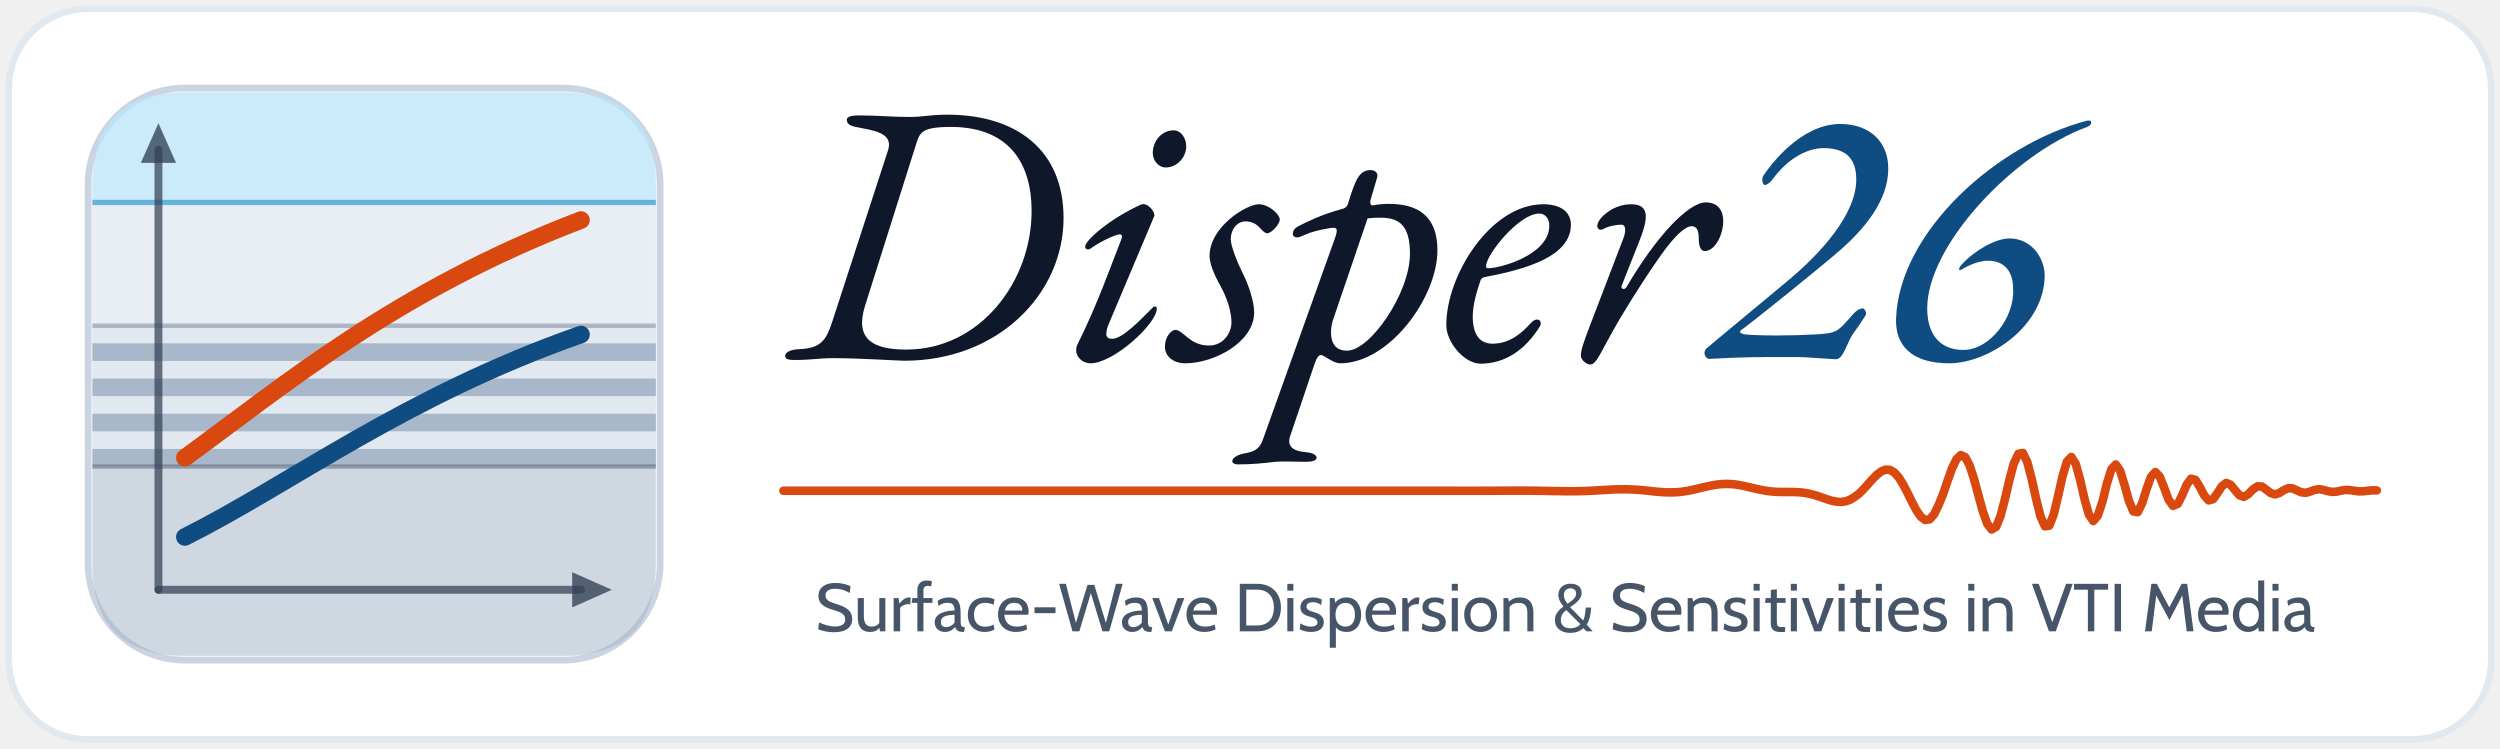
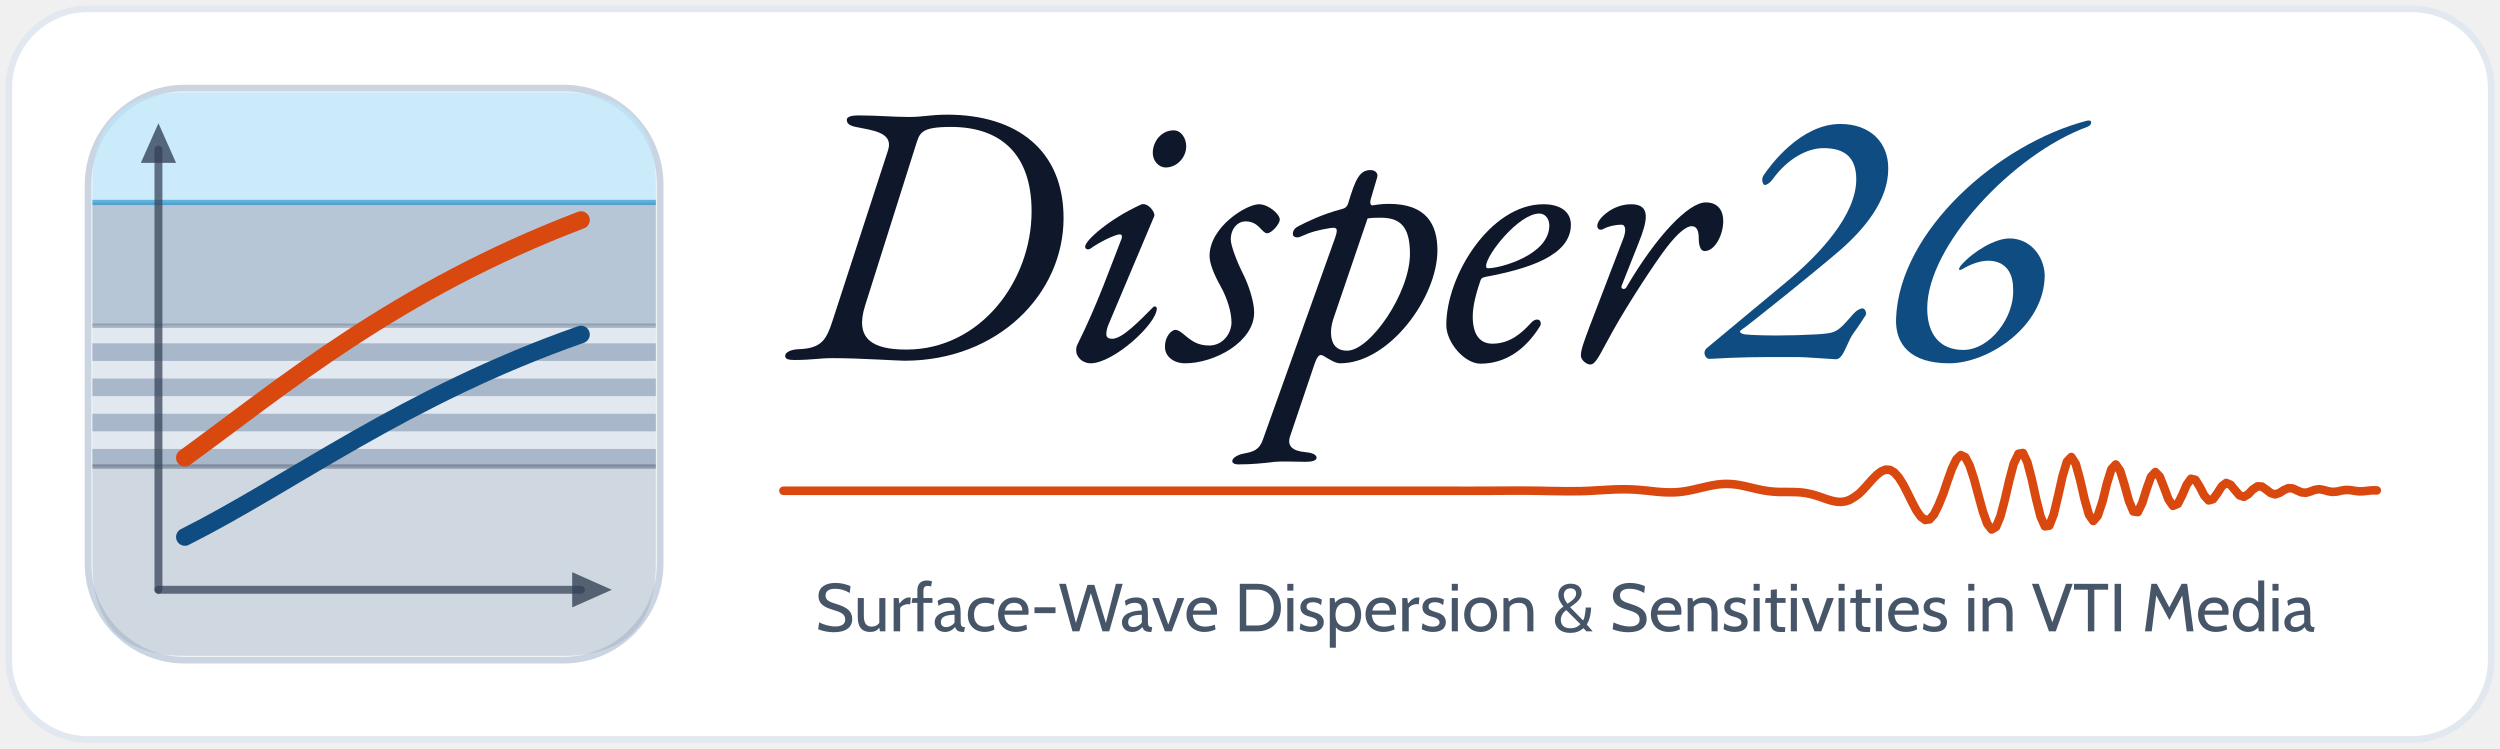
<svg xmlns="http://www.w3.org/2000/svg" viewBox="0 0 568 170" width="568" height="170" role="img" aria-label="Disper26 — Surface-Wave Dispersion and Sensitivities in VTI Media">
  <rect x="2" y="2" width="564" height="166" rx="18" ry="18" fill="#ffffff" stroke="#e2e8f0" stroke-width="1.5" />
  <rect x="20" y="20" width="130" height="130" rx="22" ry="22" fill="#f1f5f9" stroke="#cbd5e1" stroke-width="1.5" />
  <path d="M 42 21 L 128 21 Q 149 21 149 42 L 149 46 L 21 46 L 21 42 Q 21 21 42 21 Z" fill="#bae6fd" fill-opacity="0.68" />
-   <rect x="21" y="46" width="128" height="28" fill="#e2e8f0" fill-opacity="0.58" />
+   <rect x="21" y="46" width="128" height="28" fill="#b7c6d7" />
  <rect x="21" y="74" width="128" height="32" fill="#e2e8f0" />
  <rect x="21" y="78" width="128" height="4" fill="#a8b8ca" />
  <rect x="21" y="86" width="128" height="4" fill="#a8b8ca" />
  <rect x="21" y="94" width="128" height="4" fill="#a8b8ca" />
  <rect x="21" y="102" width="128" height="4" fill="#a8b8ca" />
  <path d="M 21 106 L 149 106 L 149 128 Q 149 149 128 149 L 42 149 Q 21 149 21 128 Z" fill="#94a3b8" fill-opacity="0.36" />
  <line x1="21" y1="46" x2="149" y2="46" stroke="#0284c7" stroke-opacity="0.55" stroke-width="1.2" />
  <line x1="21" y1="74" x2="149" y2="74" stroke="#64748b" stroke-opacity="0.45" stroke-width="1" />
  <line x1="21" y1="106" x2="149" y2="106" stroke="#475569" stroke-opacity="0.45" stroke-width="1" />
  <line x1="36" y1="134" x2="36" y2="34" stroke="#334155" stroke-opacity="0.72" stroke-width="1.8" stroke-linecap="round" />
  <polygon points="36,28 32,37 40,37" fill="#334155" fill-opacity="0.78" />
  <line x1="36" y1="134" x2="132" y2="134" stroke="#334155" stroke-opacity="0.72" stroke-width="1.8" stroke-linecap="round" />
  <polygon points="139,134 130,130 130,138" fill="#334155" fill-opacity="0.78" />
  <path d="M 42 104 C 64 88, 90 66, 132 50" fill="none" stroke="#d9480f" stroke-width="4.0" stroke-linecap="round" />
  <path d="M 42 122 C 66 110, 92 90, 132 76" fill="none" stroke="#0f4c81" stroke-width="4.0" stroke-linecap="round" />
  <g transform="translate(175.0,23.0) scale(1.340)">
    <path d="M 19.969 0.438 C 35.922 0.438 46.953 -10.969 46.953 -23.75 C 46.953 -35.281 39 -41.281 27.219 -41.281 C 24.266 -41.281 23.25 -40.891 20.734 -40.891 C 18.078 -40.891 15.438 -41.156 12.094 -41.156 C 11.094 -41.156 10.203 -40.953 10.203 -40.453 C 10.203 -39.891 10.453 -39.453 11.719 -39.203 C 14.5 -38.625 18.156 -38.312 17.203 -35.281 L 7.75 -6.234 C 6.75 -3.219 5.984 -1.641 2.016 -1.516 C 0.562 -1.453 -0.25 -0.938 -0.25 -0.375 C -0.25 0.125 0.25 0.312 1.266 0.312 C 4.344 0.312 5.484 0 7.812 0 C 12.422 0 18.781 0.438 19.969 0.438 Z M 20.297 -1.453 C 14.5 -1.453 11.531 -3.281 13.297 -8.891 L 21.859 -35.984 C 22.562 -38.125 22.562 -39.203 27.859 -39.203 C 36.359 -39.203 41.531 -34.531 41.531 -24.891 C 41.531 -13.047 32.828 -1.453 20.297 -1.453 Z M 20.297 -1.453 " transform="translate(2.78,43.56)" fill="#0f172a" />
    <path d="M 16.891 -32.328 C 18.781 -32.328 20.359 -34.031 20.359 -35.922 C 20.359 -37.25 19.531 -38.625 18.219 -38.625 C 16.188 -38.625 14.688 -36.797 14.688 -34.781 C 14.688 -33.531 15.625 -32.328 16.891 -32.328 Z M 4.156 0.875 C 8 0.875 15.375 -5.797 15.375 -8.438 C 15.375 -8.641 15.188 -8.766 15 -8.766 C 14.875 -8.766 14.812 -8.703 14.75 -8.641 C 12.344 -6.234 9.516 -3.281 7.812 -3.281 C 7.375 -3.281 6.812 -3.406 6.812 -4.031 C 6.812 -4.531 6.938 -5.172 7.25 -5.859 L 14.938 -24.078 C 15.188 -24.703 13.797 -26.531 12.672 -26.031 C 7.375 -23.625 3.219 -19.969 3.219 -18.906 C 3.219 -18.469 3.719 -18.281 4.156 -18.594 C 5.672 -19.719 8.375 -20.984 9.078 -20.984 C 9.516 -20.984 9.516 -20.609 9.391 -20.234 C 7.562 -15.625 5.359 -9.203 1.891 -2.266 C 1.703 -1.891 1.703 -1.578 1.703 -1.266 C 1.703 -0.25 2.703 0.875 4.156 0.875 Z M 4.156 0.875 " transform="translate(50.17,43.56)" fill="#0f172a" />
    <path d="M 1.641 0.875 C 6.672 0.875 13.359 -2.766 13.359 -7.75 C 13.359 -9.641 12.344 -12.609 11.469 -14.297 C 10.594 -16 9.391 -19.031 9.391 -20.109 C 9.391 -21.922 10.531 -23.188 11.906 -23.188 C 13.047 -23.188 13.734 -22.688 14.234 -22.188 C 14.75 -21.672 15.125 -21.172 15.562 -21.172 C 16.328 -21.172 17.703 -22.75 17.703 -23.5 C 17.703 -24.391 15.812 -26.094 14.172 -26.094 C 12.031 -26.094 5.797 -22.25 5.797 -17.328 C 5.797 -16.062 6.547 -14.172 7.688 -12.156 C 8.828 -10.078 9.516 -7.812 9.516 -5.984 C 9.453 -4.094 8 -2.141 5.734 -2.141 C 3.844 -2.141 2.828 -2.906 1.953 -3.594 C 1.203 -4.219 0.562 -4.797 0 -4.797 C -0.562 -4.797 -1.766 -3.844 -1.766 -1.891 C -1.766 -0.25 -0.25 0.875 1.641 0.875 Z M 1.641 0.875 " transform="translate(68.69,43.56)" fill="#0f172a" />
    <path d="M -6.75 18.016 C -4.469 18.016 -2.578 17.828 -0.5 17.578 C 0.625 17.453 2.766 17.578 4.719 17.578 C 5.672 17.578 6.547 17.391 6.547 16.891 C 6.547 16.266 5.484 16 4.656 15.938 C 2.516 15.75 1.453 14.938 2.078 13.172 L 6.234 0.875 C 6.812 -0.688 7.188 -0.75 7.938 -0.25 C 8.766 0.25 9.766 0.875 10.531 0.875 C 18.844 0.875 27.031 -10.266 27.031 -18.281 C 27.031 -22.688 25.141 -26.156 18.844 -26.156 C 17.953 -26.156 17.141 -26.094 16.062 -25.906 C 15.75 -25.844 15.5 -26.219 15.75 -27.031 L 16.828 -30.688 C 17.016 -31.438 16.391 -31.891 15.688 -31.891 C 13.797 -31.891 13.109 -30.25 11.906 -26.281 C 11.719 -25.641 11.344 -25.391 10.781 -25.266 C 7.438 -24.391 4.797 -23.062 3.469 -22.375 C 2.969 -22.125 2.516 -21.734 2.516 -21.047 C 2.516 -20.547 3.156 -20.297 3.844 -20.609 C 5.609 -21.422 6.875 -21.734 8.891 -22.062 C 10.141 -22.25 10.203 -21.859 9.578 -20.109 L -2.578 13.859 C -3.156 15.5 -4.094 15.875 -5.859 16.188 C -6.609 16.328 -7.75 16.828 -7.75 17.453 C -7.75 17.891 -7.188 18.016 -6.75 18.016 Z M 11.719 -1.266 C 10.391 -1.266 9.578 -1.828 9.203 -2.906 C 8.891 -3.844 8.891 -5.172 9.391 -6.672 L 15.188 -23.688 C 16.062 -23.812 16.828 -23.812 17.578 -23.812 C 20.609 -23.75 22.375 -22.438 22.375 -17.703 C 22.375 -11.031 15.625 -1.266 11.719 -1.266 Z M 11.719 -1.266 " transform="translate(86.09,43.56)" fill="#0f172a" />
    <path d="M 6.672 0.938 C 10.781 0.938 14.234 -1.328 16.766 -5.422 C 16.891 -5.609 16.891 -5.797 16.891 -5.922 C 16.891 -6.297 16.641 -6.547 16.266 -6.547 C 15.938 -6.547 15.562 -6.359 15.125 -5.859 C 13.734 -4.344 11.719 -2.453 8.703 -2.453 C 6.484 -2.453 5.359 -4.094 5.359 -7.062 C 5.359 -9.016 6.047 -11.344 6.672 -13.172 C 6.875 -13.672 7.125 -13.672 7.625 -13.797 C 14.625 -15.125 22 -17.328 22 -22.625 C 22 -24.766 20.297 -26.094 17.328 -26.094 C 8.375 -26.094 0.875 -14.047 0.875 -5.609 C 0.875 -2.641 3.969 0.938 6.672 0.938 Z M 8.062 -15.25 C 7.75 -15.25 7.625 -15.25 7.625 -15.625 C 7.625 -17.516 13.172 -24.516 16.641 -24.516 C 17.703 -24.516 18.344 -23.562 18.344 -22.5 C 18.344 -17.453 9.953 -15.25 8.062 -15.25 Z M 8.062 -15.25 " transform="translate(113.75,43.56)" fill="#0f172a" />
    <path d="M 3.781 1.078 C 4.797 1.078 5.422 -0.688 7.688 -4.719 C 10.266 -9.328 14.812 -16.266 16.703 -18.719 C 18.781 -21.422 20.172 -22.375 20.984 -22.375 C 21.859 -22.375 22.188 -21.609 22.188 -20.359 C 22.188 -19.031 22.5 -18.156 23.188 -18.156 C 24.953 -18.156 26.344 -20.922 26.344 -23.25 C 26.344 -24.953 25.516 -26.406 23.375 -26.406 C 20.422 -26.406 14.938 -20.609 9.891 -11.969 C 9.641 -11.531 8.828 -11.719 9.141 -12.344 L 11.969 -19.469 C 13.484 -23.25 14.172 -26.094 10.719 -26.094 C 9.203 -26.094 7.75 -25.516 6.75 -24.766 C 5.672 -24.016 4.984 -23.062 4.984 -22.438 C 4.984 -21.797 5.547 -21.609 6.047 -21.922 C 6.609 -22.25 7.875 -22.625 9.078 -22.625 C 9.891 -22.625 9.828 -21.484 9.453 -20.422 L 3.656 -5.297 C 2.766 -2.906 2.203 -1.453 2.203 -0.438 C 2.203 0.312 3.156 1.078 3.781 1.078 Z M 3.781 1.078 " transform="translate(135.24,43.56)" fill="#0f172a" />
    <path d="M 21.547 0.188 C 21.922 0.188 22.438 0 23.062 -1.328 C 24.766 -5.047 23.891 -3.031 26.594 -7.25 C 26.844 -7.688 26.469 -8.5 26.031 -8.438 C 25.141 -8.312 24.516 -7.5 24.078 -7 C 21.859 -4.469 21.609 -4.219 18.219 -4.031 C 16.062 -3.906 13.734 -3.844 11.531 -3.844 C 9.328 -3.844 7.375 -3.906 6.109 -4.031 C 5.672 -4.094 4.922 -4.406 5.547 -4.797 C 6.547 -5.422 18.469 -15 22.25 -18.281 C 26.281 -21.797 30.438 -26.656 30.438 -32.078 C 30.5 -36.547 27.406 -39.703 22.312 -39.703 C 15.562 -39.703 10.391 -32.641 9.266 -30.938 C 8.891 -30.375 9.141 -29.359 9.516 -29.359 C 9.891 -29.359 10.453 -29.812 10.781 -30.25 C 13.359 -33.844 16.703 -35.609 19.469 -35.609 C 23.125 -35.609 25.016 -33.969 25.016 -30.312 C 25.016 -24.391 19.031 -17.766 13.172 -12.922 L -0.25 -1.766 C -1.203 -1.016 -0.5 0.125 0.062 0.125 C 5.797 -0.188 8 -0.188 13.547 -0.188 C 16.391 -0.188 15.625 -0.188 21.547 0.188 Z M 21.547 0.188 " transform="translate(159.12,43.56)" fill="#0f4c81" />
    <path d="M 10.266 0.875 C 16.891 0.875 26.469 -5.359 26.469 -14.109 C 26.344 -17.328 24.016 -20.297 20.484 -20.297 C 18.078 -20.297 14.438 -18.156 12.344 -15.812 C 11.844 -15.25 11.719 -14.625 12.547 -15.125 C 14.047 -16 15.562 -16.516 16.891 -16.516 C 19.406 -16.516 21.109 -14.938 21.109 -11.781 C 21.422 -7 17.203 -1.391 12.672 -1.391 C 8.703 -1.391 6.547 -4.031 6.547 -8.438 C 6.547 -19.094 21.109 -34.594 33.656 -39.203 C 34.094 -39.391 34.344 -39.578 34.344 -39.953 C 34.344 -40.266 34.156 -40.328 33.656 -40.266 C 18.594 -36.359 1.828 -21.609 1.266 -6.75 C 1.078 -2.328 3.719 0.875 10.266 0.875 Z M 10.266 0.875 " transform="translate(189.62,43.56)" fill="#0f4c81" />
  </g>
  <path d="M 178.0,111.50 L 179.0,111.50 180.0,111.50 181.0,111.50 182.0,111.50 183.0,111.50 184.0,111.50 185.0,111.50 186.0,111.50 187.1,111.50 188.1,111.50 189.1,111.50 190.1,111.50 191.1,111.50 192.1,111.50 193.1,111.50 194.1,111.50 195.1,111.50 196.1,111.50 197.1,111.50 198.1,111.50 199.1,111.50 200.1,111.50 201.1,111.50 202.1,111.50 203.1,111.50 204.1,111.50 205.2,111.50 206.2,111.50 207.2,111.50 208.2,111.50 209.2,111.50 210.2,111.50 211.2,111.50 212.2,111.50 213.2,111.50 214.2,111.50 215.2,111.50 216.2,111.50 217.2,111.50 218.2,111.50 219.2,111.50 220.2,111.50 221.2,111.50 222.2,111.50 223.2,111.50 224.3,111.50 225.3,111.50 226.3,111.50 227.3,111.50 228.3,111.50 229.3,111.50 230.3,111.50 231.3,111.50 232.3,111.50 233.3,111.50 234.3,111.50 235.3,111.50 236.3,111.50 237.3,111.50 238.3,111.50 239.3,111.50 240.3,111.50 241.3,111.50 242.4,111.50 243.4,111.50 244.4,111.50 245.4,111.50 246.4,111.50 247.4,111.50 248.4,111.50 249.4,111.50 250.4,111.50 251.4,111.50 252.4,111.50 253.4,111.50 254.4,111.50 255.4,111.50 256.4,111.50 257.4,111.50 258.4,111.50 259.4,111.50 260.5,111.50 261.5,111.50 262.5,111.50 263.5,111.50 264.5,111.50 265.5,111.50 266.5,111.50 267.5,111.50 268.5,111.50 269.5,111.50 270.5,111.50 271.5,111.50 272.5,111.50 273.5,111.50 274.5,111.50 275.5,111.50 276.5,111.50 277.6,111.50 278.6,111.50 279.6,111.50 280.6,111.50 281.6,111.50 282.6,111.50 283.6,111.50 284.6,111.50 285.6,111.50 286.6,111.50 287.6,111.50 288.6,111.50 289.6,111.50 290.6,111.50 291.6,111.50 292.6,111.50 293.6,111.50 294.6,111.50 295.6,111.50 296.7,111.50 297.7,111.50 298.7,111.50 299.7,111.50 300.7,111.50 301.7,111.50 302.7,111.50 303.7,111.50 304.7,111.50 305.7,111.50 306.7,111.50 307.7,111.50 308.7,111.50 309.7,111.50 310.7,111.50 311.7,111.50 312.7,111.50 313.8,111.50 314.8,111.50 315.8,111.50 316.8,111.50 317.8,111.50 318.8,111.50 319.8,111.50 320.8,111.50 321.8,111.50 322.8,111.50 323.8,111.50 324.8,111.50 325.8,111.50 326.8,111.50 327.8,111.50 328.8,111.50 329.8,111.50 330.8,111.50 331.9,111.51 332.9,111.51 333.9,111.51 334.9,111.51 335.9,111.50 336.9,111.50 337.9,111.50 338.9,111.50 339.9,111.49 340.9,111.49 341.9,111.48 342.9,111.48 343.9,111.47 344.9,111.47 345.9,111.47 346.9,111.48 347.9,111.48 348.9,111.50 349.9,111.51 351.0,111.53 352.0,111.55 353.0,111.57 354.0,111.58 355.0,111.60 356.0,111.61 357.0,111.61 358.0,111.60 359.0,111.59 360.0,111.56 361.0,111.52 362.0,111.47 363.0,111.41 364.0,111.35 365.0,111.29 366.0,111.24 367.0,111.19 368.1,111.17 369.1,111.16 370.1,111.18 371.1,111.22 372.1,111.28 373.1,111.37 374.1,111.46 375.1,111.57 376.1,111.68 377.1,111.77 378.1,111.84 379.1,111.87 380.1,111.87 381.1,111.82 382.1,111.72 383.1,111.57 384.1,111.38 385.1,111.16 386.1,110.92 387.2,110.67 388.2,110.44 389.2,110.24 390.2,110.08 391.2,109.98 392.2,109.94 393.2,109.97 394.2,110.06 395.2,110.21 396.2,110.41 397.2,110.64 398.2,110.87 399.2,111.11 400.2,111.32 401.2,111.50 402.2,111.63 403.2,111.72 404.2,111.77 405.3,111.78 406.3,111.78 407.3,111.79 408.3,111.82 409.3,111.89 410.3,112.03 411.3,112.23 412.3,112.49 413.3,112.81 414.3,113.16 415.3,113.50 416.3,113.79 417.3,113.99 418.3,114.04 419.3,113.91 420.3,113.55 421.3,112.95 422.4,112.14 423.4,111.14 424.4,110.03 425.4,108.90 426.4,107.89 427.4,107.11 428.4,106.70 429.4,106.76 430.4,107.35 431.4,108.48 432.4,110.08 433.4,112.01 434.4,114.05 435.4,115.94 436.4,117.39 437.4,118.14 438.4,118.00 439.4,116.88 440.4,114.87 441.5,112.18 442.5,109.20 443.5,106.42 444.5,104.34 445.5,103.39 446.5,103.86 447.5,105.76 448.5,108.83 449.5,112.56 450.5,116.20 451.5,119.00 452.5,120.30 453.5,119.71 454.5,117.29 455.5,113.50 456.5,109.19 457.5,105.39 458.6,103.09 459.6,102.92 460.6,104.99 461.6,108.80 462.6,113.33 463.6,117.32 464.6,119.58 465.6,119.43 466.6,116.88 467.6,112.70 468.6,108.23 469.6,104.90 470.6,103.83 471.6,105.38 472.6,108.99 473.6,113.37 474.6,116.93 475.6,118.37 476.6,117.19 477.7,113.90 478.7,109.83 479.7,106.61 480.7,105.53 481.7,106.96 482.7,110.21 483.7,113.82 484.7,116.20 485.7,116.36 486.7,114.31 487.7,111.12 488.7,108.33 489.7,107.25 490.7,108.30 491.7,110.84 492.7,113.51 493.7,114.93 494.8,114.47 495.8,112.49 496.8,110.16 497.8,108.77 498.8,109.02 499.8,110.63 500.8,112.57 501.8,113.69 502.8,113.42 503.8,112.04 504.8,110.48 505.8,109.72 506.8,110.15 507.8,111.37 508.8,112.53 509.8,112.88 510.8,112.29 511.8,111.24 512.9,110.50 513.9,110.54 514.9,111.24 515.9,112.02 516.9,112.33 517.9,111.99 518.9,111.35 519.9,110.91 520.9,110.97 521.9,111.43 522.9,111.87 523.9,111.96 524.9,111.67 525.9,111.30 526.9,111.14 527.9,111.31 528.9,111.60 529.9,111.76 531.0,111.68 532.0,111.45 533.0,111.31 534.0,111.36 535.0,111.52 536.0,111.64 537.0,111.61 538.0,111.49 539.0,111.40 540.0,111.42" fill="none" stroke="#d9480f" stroke-width="1.95" stroke-linecap="round" stroke-linejoin="round" />
  <g transform="translate(176.0,130.0) scale(1.040)">
    <path d="M 4.141 0.203 C 6.859 0.203 8.188 -0.906 8.188 -2.688 C 8.188 -4.484 6.891 -5.312 4.719 -5.969 C 3.156 -6.438 2.359 -6.812 2.359 -7.844 C 2.359 -8.875 3.25 -9.297 4.453 -9.297 C 5.547 -9.297 6.531 -9.031 7.656 -8.375 L 7.812 -9.859 C 7.062 -10.219 5.875 -10.578 4.516 -10.578 C 2.125 -10.578 0.812 -9.422 0.812 -7.781 C 0.812 -5.844 2.266 -5.219 3.969 -4.703 C 5.766 -4.172 6.656 -3.75 6.656 -2.578 C 6.656 -1.547 5.812 -1.062 4.469 -1.062 C 3.125 -1.062 1.75 -1.562 0.953 -1.953 L 0.75 -0.453 C 1.484 -0.125 2.859 0.203 4.141 0.203 Z M 4.141 0.203 " transform="translate(8.76,12.92)" fill="#475569" />
    <path d="M 5.531 -1.859 C 5.172 -1.281 4.516 -1.031 3.844 -1.031 C 2.656 -1.031 2.156 -1.859 2.156 -3.406 L 2.156 -7.266 L 0.828 -7.266 L 0.828 -3.031 C 0.828 -0.859 1.812 0.141 3.516 0.141 C 4.453 0.141 5.062 -0.156 5.531 -0.797 L 5.672 0 L 6.859 0 L 6.859 -7.266 L 5.531 -7.266 Z M 5.531 -1.859 " transform="translate(17.33,12.92)" fill="#475569" />
    <path d="M 2.328 0 L 2.328 -5.125 C 2.594 -5.531 3.297 -5.938 4.078 -5.938 C 4.25 -5.938 4.391 -5.922 4.516 -5.891 L 4.656 -7.359 C 4.547 -7.391 4.422 -7.406 4.312 -7.406 C 3.547 -7.406 2.906 -6.984 2.156 -6.062 L 2 -7.266 L 0.906 -7.266 L 0.906 0 Z M 2.328 0 " transform="translate(25.09,12.92)" fill="#475569" />
    <path d="M 2.734 0 L 2.734 -6.219 L 4.703 -6.219 L 4.703 -7.266 L 2.734 -7.266 L 2.734 -8.891 C 2.734 -9.625 3.078 -9.922 3.656 -9.922 C 3.953 -9.922 4.156 -9.875 4.406 -9.797 L 4.609 -10.922 C 4.297 -11.031 3.938 -11.109 3.453 -11.109 C 2.109 -11.109 1.406 -10.266 1.406 -8.969 L 1.406 -7.266 L 0.328 -7.266 L 0.141 -6.219 L 1.406 -6.219 L 1.406 0 Z M 2.734 0 " transform="translate(29.77,12.92)" fill="#475569" />
    <path d="M 2.594 0.141 C 3.531 0.141 4.266 -0.281 4.812 -0.922 C 5.109 -0.234 5.391 0.141 6.688 0.141 L 6.781 0.141 L 6.984 -0.922 L 6.859 -0.922 C 6.094 -0.922 6.031 -1.406 6.031 -2.438 L 6.031 -3.922 C 6.031 -6.547 5.297 -7.406 3.469 -7.406 C 2.5 -7.406 1.578 -7.094 1 -6.656 L 1.203 -5.562 C 1.969 -6.109 2.562 -6.219 3.109 -6.219 C 4.125 -6.219 4.703 -5.922 4.703 -4.547 C 2.844 -4.516 0.359 -4 0.359 -1.953 C 0.359 -0.734 1.25 0.141 2.594 0.141 Z M 2.844 -0.922 C 2.172 -0.922 1.719 -1.25 1.719 -2.031 C 1.719 -3.109 2.578 -3.562 4.703 -3.625 L 4.703 -1.891 C 4.266 -1.297 3.562 -0.922 2.844 -0.922 Z M 2.844 -0.922 " transform="translate(34.60,12.92)" fill="#475569" />
    <path d="M 4.234 0.141 C 5.078 0.141 5.906 -0.125 6.312 -0.406 L 6.125 -1.469 C 5.562 -1.188 4.953 -1.016 4.281 -1.016 C 2.641 -1.016 1.844 -2.062 1.844 -3.641 C 1.844 -5.266 2.703 -6.219 4.312 -6.219 C 4.969 -6.219 5.562 -6.062 6.125 -5.812 L 6.328 -6.984 C 5.797 -7.25 5.094 -7.406 4.344 -7.406 C 1.688 -7.406 0.484 -5.75 0.484 -3.578 C 0.484 -1.516 1.781 0.141 4.234 0.141 Z M 4.234 0.141 " transform="translate(41.71,12.92)" fill="#475569" />
    <path d="M 4.391 0.141 C 5.438 0.141 6.25 -0.156 6.812 -0.422 L 6.641 -1.469 C 5.984 -1.172 5.219 -1.031 4.547 -1.031 C 3.172 -1.031 2.016 -1.609 1.828 -3.625 L 7.078 -3.625 C 7.125 -3.875 7.141 -4.125 7.141 -4.344 C 7.141 -6.297 5.828 -7.406 4.016 -7.406 C 1.766 -7.406 0.453 -5.719 0.453 -3.688 C 0.453 -1.594 1.828 0.141 4.391 0.141 Z M 1.938 -4.547 C 2.203 -5.594 2.797 -6.219 3.984 -6.219 C 5.203 -6.219 5.766 -5.562 5.766 -4.547 Z M 1.938 -4.547 " transform="translate(48.34,12.92)" fill="#475569" />
    <path d="M 5.438 -3.969 L 5.438 -5.25 L 0.844 -5.25 L 0.844 -3.969 Z M 5.438 -3.969 " transform="translate(55.92,12.92)" fill="#475569" />
    <path d="M 4.484 0 L 7 -8.344 L 9.531 0 L 11.016 0 L 13.953 -10.375 L 12.469 -10.375 L 10.281 -1.828 L 7.75 -10.156 L 6.266 -10.156 L 3.734 -1.828 L 1.547 -10.375 L 0.062 -10.375 L 2.984 0 Z M 4.484 0 " transform="translate(62.08,12.92)" fill="#475569" />
    <path d="M 2.594 0.141 C 3.531 0.141 4.266 -0.281 4.812 -0.922 C 5.109 -0.234 5.391 0.141 6.688 0.141 L 6.781 0.141 L 6.984 -0.922 L 6.859 -0.922 C 6.094 -0.922 6.031 -1.406 6.031 -2.438 L 6.031 -3.922 C 6.031 -6.547 5.297 -7.406 3.469 -7.406 C 2.5 -7.406 1.578 -7.094 1 -6.656 L 1.203 -5.562 C 1.969 -6.109 2.562 -6.219 3.109 -6.219 C 4.125 -6.219 4.703 -5.922 4.703 -4.547 C 2.844 -4.516 0.359 -4 0.359 -1.953 C 0.359 -0.734 1.25 0.141 2.594 0.141 Z M 2.844 -0.922 C 2.172 -0.922 1.719 -1.25 1.719 -2.031 C 1.719 -3.109 2.578 -3.562 4.703 -3.625 L 4.703 -1.891 C 4.266 -1.297 3.562 -0.922 2.844 -0.922 Z M 2.844 -0.922 " transform="translate(75.51,12.92)" fill="#475569" />
    <path d="M 4.406 0 L 7.156 -7.266 L 5.656 -7.266 L 3.641 -1.469 L 1.609 -7.266 L 0.141 -7.266 L 2.906 0 Z M 4.406 0 " transform="translate(82.35,12.92)" fill="#475569" />
    <path d="M 4.391 0.141 C 5.438 0.141 6.25 -0.156 6.812 -0.422 L 6.641 -1.469 C 5.984 -1.172 5.219 -1.031 4.547 -1.031 C 3.172 -1.031 2.016 -1.609 1.828 -3.625 L 7.078 -3.625 C 7.125 -3.875 7.141 -4.125 7.141 -4.344 C 7.141 -6.297 5.828 -7.406 4.016 -7.406 C 1.766 -7.406 0.453 -5.719 0.453 -3.688 C 0.453 -1.594 1.828 0.141 4.391 0.141 Z M 1.938 -4.547 C 2.203 -5.594 2.797 -6.219 3.984 -6.219 C 5.203 -6.219 5.766 -5.562 5.766 -4.547 Z M 1.938 -4.547 " transform="translate(89.51,12.92)" fill="#475569" />
    <path d="M 5.016 0 C 8.031 0 10.172 -1.906 10.172 -5.188 C 10.172 -8.453 8.031 -10.375 5.016 -10.375 L 1.188 -10.375 L 1.188 0 Z M 2.594 -9.094 L 5.016 -9.094 C 7.391 -9.094 8.641 -7.516 8.641 -5.188 C 8.641 -2.859 7.391 -1.281 5.016 -1.281 L 2.594 -1.281 Z M 2.594 -9.094 " transform="translate(100.43,12.92)" fill="#475569" />
    <path d="M 2.234 -8.891 L 2.234 -10.375 L 0.906 -10.375 L 0.906 -8.891 Z M 2.234 0 L 2.234 -7.266 L 0.906 -7.266 L 0.906 0 Z M 2.234 0 " transform="translate(111.09,12.92)" fill="#475569" />
    <path d="M 2.969 0.141 C 5.188 0.141 5.734 -1.047 5.734 -2.016 C 5.734 -3.531 4.375 -3.969 3.656 -4.172 C 2.516 -4.516 1.969 -4.703 1.969 -5.375 C 1.969 -6.062 2.547 -6.359 3.375 -6.359 C 4.188 -6.359 4.719 -6.078 5.156 -5.719 L 5.312 -6.938 C 4.875 -7.156 4.312 -7.406 3.344 -7.406 C 1.359 -7.406 0.625 -6.344 0.625 -5.234 C 0.625 -3.766 1.906 -3.406 2.906 -3.141 C 3.5 -2.984 4.359 -2.703 4.359 -1.938 C 4.359 -1.359 3.844 -1.031 2.906 -1.031 C 1.797 -1.031 0.953 -1.5 0.641 -1.781 L 0.469 -0.484 C 0.812 -0.25 1.672 0.141 2.969 0.141 Z M 2.969 0.141 " transform="translate(114.23,12.92)" fill="#475569" />
    <path d="M 4.594 -7.406 C 3.469 -7.406 2.672 -6.969 2.078 -6.25 L 1.938 -7.266 L 0.906 -7.266 L 0.906 3.578 L 2.234 3.578 L 2.234 -0.891 C 2.734 -0.188 3.609 0.141 4.594 0.141 C 6.688 0.141 7.766 -1.516 7.766 -3.625 C 7.766 -5.75 6.578 -7.406 4.594 -7.406 Z M 4.344 -1.031 C 3.141 -1.031 2.156 -1.812 2.156 -3.625 C 2.156 -5.375 3.141 -6.219 4.344 -6.219 C 5.625 -6.219 6.406 -5.266 6.406 -3.625 C 6.406 -2 5.625 -1.031 4.344 -1.031 Z M 4.344 -1.031 " transform="translate(120.37,12.92)" fill="#475569" />
    <path d="M 4.391 0.141 C 5.438 0.141 6.25 -0.156 6.812 -0.422 L 6.641 -1.469 C 5.984 -1.172 5.219 -1.031 4.547 -1.031 C 3.172 -1.031 2.016 -1.609 1.828 -3.625 L 7.078 -3.625 C 7.125 -3.875 7.141 -4.125 7.141 -4.344 C 7.141 -6.297 5.828 -7.406 4.016 -7.406 C 1.766 -7.406 0.453 -5.719 0.453 -3.688 C 0.453 -1.594 1.828 0.141 4.391 0.141 Z M 1.938 -4.547 C 2.203 -5.594 2.797 -6.219 3.984 -6.219 C 5.203 -6.219 5.766 -5.562 5.766 -4.547 Z M 1.938 -4.547 " transform="translate(128.62,12.92)" fill="#475569" />
    <path d="M 2.328 0 L 2.328 -5.125 C 2.594 -5.531 3.297 -5.938 4.078 -5.938 C 4.25 -5.938 4.391 -5.922 4.516 -5.891 L 4.656 -7.359 C 4.547 -7.391 4.422 -7.406 4.312 -7.406 C 3.547 -7.406 2.906 -6.984 2.156 -6.062 L 2 -7.266 L 0.906 -7.266 L 0.906 0 Z M 2.328 0 " transform="translate(136.20,12.92)" fill="#475569" />
    <path d="M 2.969 0.141 C 5.188 0.141 5.734 -1.047 5.734 -2.016 C 5.734 -3.531 4.375 -3.969 3.656 -4.172 C 2.516 -4.516 1.969 -4.703 1.969 -5.375 C 1.969 -6.062 2.547 -6.359 3.375 -6.359 C 4.188 -6.359 4.719 -6.078 5.156 -5.719 L 5.312 -6.938 C 4.875 -7.156 4.312 -7.406 3.344 -7.406 C 1.359 -7.406 0.625 -6.344 0.625 -5.234 C 0.625 -3.766 1.906 -3.406 2.906 -3.141 C 3.5 -2.984 4.359 -2.703 4.359 -1.938 C 4.359 -1.359 3.844 -1.031 2.906 -1.031 C 1.797 -1.031 0.953 -1.5 0.641 -1.781 L 0.469 -0.484 C 0.812 -0.25 1.672 0.141 2.969 0.141 Z M 2.969 0.141 " transform="translate(140.89,12.92)" fill="#475569" />
    <path d="M 2.234 -8.891 L 2.234 -10.375 L 0.906 -10.375 L 0.906 -8.891 Z M 2.234 0 L 2.234 -7.266 L 0.906 -7.266 L 0.906 0 Z M 2.234 0 " transform="translate(147.02,12.92)" fill="#475569" />
    <path d="M 4.078 0.141 C 6.344 0.141 7.672 -1.531 7.672 -3.625 C 7.672 -5.734 6.344 -7.406 4.078 -7.406 C 1.797 -7.406 0.469 -5.734 0.469 -3.625 C 0.469 -1.531 1.797 0.141 4.078 0.141 Z M 4.078 -1.031 C 2.641 -1.031 1.844 -2 1.844 -3.625 C 1.844 -5.266 2.641 -6.219 4.078 -6.219 C 5.516 -6.219 6.312 -5.266 6.312 -3.625 C 6.312 -2 5.516 -1.031 4.078 -1.031 Z M 4.078 -1.031 " transform="translate(150.16,12.92)" fill="#475569" />
    <path d="M 4.484 -7.406 C 3.719 -7.406 2.922 -7.234 2.094 -6.484 L 1.938 -7.266 L 0.906 -7.266 L 0.906 0 L 2.234 0 L 2.234 -5.266 C 2.609 -5.922 3.391 -6.219 4.219 -6.219 C 5.594 -6.219 6.125 -5.547 6.125 -4 L 6.125 0 L 7.453 0 L 7.453 -4 C 7.453 -6.094 6.609 -7.406 4.484 -7.406 Z M 4.484 -7.406 " transform="translate(158.31,12.92)" fill="#475569" />
    <path d="M 3.844 0.344 C 5.016 0.344 5.844 0.094 6.766 -0.688 L 7.422 0 L 8.781 0 L 7.5 -1.484 C 8.281 -2.719 8.422 -4.328 8.453 -5.203 L 7.266 -5.203 C 7.234 -4.578 7.109 -2.922 6.688 -2.391 L 3.859 -5.266 C 5.172 -6.172 6.375 -7.078 6.375 -8.375 C 6.375 -9.531 5.609 -10.406 3.922 -10.406 C 2.484 -10.406 1.281 -9.5 1.281 -7.938 C 1.281 -7.266 1.547 -6.469 2.406 -5.422 C 1.078 -4.484 0.531 -3.547 0.531 -2.406 C 0.531 -0.891 1.75 0.344 3.844 0.344 Z M 3.297 -6.016 C 2.641 -6.828 2.484 -7.469 2.484 -7.906 C 2.484 -8.906 3.172 -9.391 3.906 -9.391 C 4.688 -9.391 5.172 -8.984 5.172 -8.281 C 5.172 -7.375 4.516 -6.859 3.297 -6.016 Z M 3.859 -0.672 C 2.438 -0.672 1.828 -1.5 1.828 -2.5 C 1.828 -3.375 2.328 -4.141 3.016 -4.641 L 6.109 -1.562 C 5.609 -1.016 4.938 -0.672 3.859 -0.672 Z M 3.859 -0.672 " transform="translate(169.92,12.92)" fill="#475569" />
    <path d="M 4.141 0.203 C 6.859 0.203 8.188 -0.906 8.188 -2.688 C 8.188 -4.484 6.891 -5.312 4.719 -5.969 C 3.156 -6.438 2.359 -6.812 2.359 -7.844 C 2.359 -8.875 3.25 -9.297 4.453 -9.297 C 5.547 -9.297 6.531 -9.031 7.656 -8.375 L 7.812 -9.859 C 7.062 -10.219 5.875 -10.578 4.516 -10.578 C 2.125 -10.578 0.812 -9.422 0.812 -7.781 C 0.812 -5.844 2.266 -5.219 3.969 -4.703 C 5.766 -4.172 6.656 -3.75 6.656 -2.578 C 6.656 -1.547 5.812 -1.062 4.469 -1.062 C 3.125 -1.062 1.75 -1.562 0.953 -1.953 L 0.75 -0.453 C 1.484 -0.125 2.859 0.203 4.141 0.203 Z M 4.141 0.203 " transform="translate(182.31,12.92)" fill="#475569" />
    <path d="M 4.391 0.141 C 5.438 0.141 6.25 -0.156 6.812 -0.422 L 6.641 -1.469 C 5.984 -1.172 5.219 -1.031 4.547 -1.031 C 3.172 -1.031 2.016 -1.609 1.828 -3.625 L 7.078 -3.625 C 7.125 -3.875 7.141 -4.125 7.141 -4.344 C 7.141 -6.297 5.828 -7.406 4.016 -7.406 C 1.766 -7.406 0.453 -5.719 0.453 -3.688 C 0.453 -1.594 1.828 0.141 4.391 0.141 Z M 1.938 -4.547 C 2.203 -5.594 2.797 -6.219 3.984 -6.219 C 5.203 -6.219 5.766 -5.562 5.766 -4.547 Z M 1.938 -4.547 " transform="translate(190.96,12.92)" fill="#475569" />
    <path d="M 4.484 -7.406 C 3.719 -7.406 2.922 -7.234 2.094 -6.484 L 1.938 -7.266 L 0.906 -7.266 L 0.906 0 L 2.234 0 L 2.234 -5.266 C 2.609 -5.922 3.391 -6.219 4.219 -6.219 C 5.594 -6.219 6.125 -5.547 6.125 -4 L 6.125 0 L 7.453 0 L 7.453 -4 C 7.453 -6.094 6.609 -7.406 4.484 -7.406 Z M 4.484 -7.406 " transform="translate(198.55,12.92)" fill="#475569" />
    <path d="M 2.969 0.141 C 5.188 0.141 5.734 -1.047 5.734 -2.016 C 5.734 -3.531 4.375 -3.969 3.656 -4.172 C 2.516 -4.516 1.969 -4.703 1.969 -5.375 C 1.969 -6.062 2.547 -6.359 3.375 -6.359 C 4.188 -6.359 4.719 -6.078 5.156 -5.719 L 5.312 -6.938 C 4.875 -7.156 4.312 -7.406 3.344 -7.406 C 1.359 -7.406 0.625 -6.344 0.625 -5.234 C 0.625 -3.766 1.906 -3.406 2.906 -3.141 C 3.5 -2.984 4.359 -2.703 4.359 -1.938 C 4.359 -1.359 3.844 -1.031 2.906 -1.031 C 1.797 -1.031 0.953 -1.5 0.641 -1.781 L 0.469 -0.484 C 0.812 -0.25 1.672 0.141 2.969 0.141 Z M 2.969 0.141 " transform="translate(206.83,12.92)" fill="#475569" />
    <path d="M 2.234 -8.891 L 2.234 -10.375 L 0.906 -10.375 L 0.906 -8.891 Z M 2.234 0 L 2.234 -7.266 L 0.906 -7.266 L 0.906 0 Z M 2.234 0 " transform="translate(212.96,12.92)" fill="#475569" />
    <path d="M 4.609 0.141 L 4.703 -0.922 L 4.375 -0.922 C 2.938 -0.922 2.844 -1 2.844 -2.406 L 2.844 -6.219 L 4.75 -6.219 L 4.75 -7.266 L 2.844 -7.266 L 2.844 -9.188 L 1.516 -9.047 L 1.516 -7.266 L 0.391 -7.266 L 0.266 -6.219 L 1.516 -6.219 L 1.516 -1.578 C 1.516 -0.719 2.031 0.141 3.406 0.141 Z M 4.609 0.141 " transform="translate(216.10,12.92)" fill="#475569" />
    <path d="M 2.234 -8.891 L 2.234 -10.375 L 0.906 -10.375 L 0.906 -8.891 Z M 2.234 0 L 2.234 -7.266 L 0.906 -7.266 L 0.906 0 Z M 2.234 0 " transform="translate(221.09,12.92)" fill="#475569" />
    <path d="M 4.406 0 L 7.156 -7.266 L 5.656 -7.266 L 3.641 -1.469 L 1.609 -7.266 L 0.141 -7.266 L 2.906 0 Z M 4.406 0 " transform="translate(224.24,12.92)" fill="#475569" />
    <path d="M 2.234 -8.891 L 2.234 -10.375 L 0.906 -10.375 L 0.906 -8.891 Z M 2.234 0 L 2.234 -7.266 L 0.906 -7.266 L 0.906 0 Z M 2.234 0 " transform="translate(231.52,12.92)" fill="#475569" />
    <path d="M 4.609 0.141 L 4.703 -0.922 L 4.375 -0.922 C 2.938 -0.922 2.844 -1 2.844 -2.406 L 2.844 -6.219 L 4.75 -6.219 L 4.75 -7.266 L 2.844 -7.266 L 2.844 -9.188 L 1.516 -9.047 L 1.516 -7.266 L 0.391 -7.266 L 0.266 -6.219 L 1.516 -6.219 L 1.516 -1.578 C 1.516 -0.719 2.031 0.141 3.406 0.141 Z M 4.609 0.141 " transform="translate(234.67,12.92)" fill="#475569" />
    <path d="M 2.234 -8.891 L 2.234 -10.375 L 0.906 -10.375 L 0.906 -8.891 Z M 2.234 0 L 2.234 -7.266 L 0.906 -7.266 L 0.906 0 Z M 2.234 0 " transform="translate(239.66,12.92)" fill="#475569" />
    <path d="M 4.391 0.141 C 5.438 0.141 6.25 -0.156 6.812 -0.422 L 6.641 -1.469 C 5.984 -1.172 5.219 -1.031 4.547 -1.031 C 3.172 -1.031 2.016 -1.609 1.828 -3.625 L 7.078 -3.625 C 7.125 -3.875 7.141 -4.125 7.141 -4.344 C 7.141 -6.297 5.828 -7.406 4.016 -7.406 C 1.766 -7.406 0.453 -5.719 0.453 -3.688 C 0.453 -1.594 1.828 0.141 4.391 0.141 Z M 1.938 -4.547 C 2.203 -5.594 2.797 -6.219 3.984 -6.219 C 5.203 -6.219 5.766 -5.562 5.766 -4.547 Z M 1.938 -4.547 " transform="translate(242.80,12.92)" fill="#475569" />
    <path d="M 2.969 0.141 C 5.188 0.141 5.734 -1.047 5.734 -2.016 C 5.734 -3.531 4.375 -3.969 3.656 -4.172 C 2.516 -4.516 1.969 -4.703 1.969 -5.375 C 1.969 -6.062 2.547 -6.359 3.375 -6.359 C 4.188 -6.359 4.719 -6.078 5.156 -5.719 L 5.312 -6.938 C 4.875 -7.156 4.312 -7.406 3.344 -7.406 C 1.359 -7.406 0.625 -6.344 0.625 -5.234 C 0.625 -3.766 1.906 -3.406 2.906 -3.141 C 3.5 -2.984 4.359 -2.703 4.359 -1.938 C 4.359 -1.359 3.844 -1.031 2.906 -1.031 C 1.797 -1.031 0.953 -1.5 0.641 -1.781 L 0.469 -0.484 C 0.812 -0.25 1.672 0.141 2.969 0.141 Z M 2.969 0.141 " transform="translate(250.38,12.92)" fill="#475569" />
    <path d="M 2.234 -8.891 L 2.234 -10.375 L 0.906 -10.375 L 0.906 -8.891 Z M 2.234 0 L 2.234 -7.266 L 0.906 -7.266 L 0.906 0 Z M 2.234 0 " transform="translate(259.85,12.92)" fill="#475569" />
    <path d="M 4.484 -7.406 C 3.719 -7.406 2.922 -7.234 2.094 -6.484 L 1.938 -7.266 L 0.906 -7.266 L 0.906 0 L 2.234 0 L 2.234 -5.266 C 2.609 -5.922 3.391 -6.219 4.219 -6.219 C 5.594 -6.219 6.125 -5.547 6.125 -4 L 6.125 0 L 7.453 0 L 7.453 -4 C 7.453 -6.094 6.609 -7.406 4.484 -7.406 Z M 4.484 -7.406 " transform="translate(262.99,12.92)" fill="#475569" />
    <path d="M 4.516 -1.969 L 1.547 -10.375 L 0.062 -10.375 L 3.781 0 L 5.266 0 L 8.969 -10.375 L 7.5 -10.375 Z M 4.516 -1.969 " transform="translate(274.61,12.92)" fill="#475569" />
    <path d="M 4.656 0 L 4.656 -9.094 L 7.672 -9.094 L 7.672 -10.375 L 0.219 -10.375 L 0.219 -9.094 L 3.25 -9.094 L 3.25 0 Z M 4.656 0 " transform="translate(283.64,12.92)" fill="#475569" />
    <path d="M 2.594 0 L 2.594 -10.375 L 1.188 -10.375 L 1.188 0 Z M 2.594 0 " transform="translate(291.54,12.92)" fill="#475569" />
    <path d="M 9.938 -10.375 L 8.719 -10.375 L 6.031 -5.234 L 3.297 -10.375 L 2.109 -10.375 L 0.719 0 L 2.188 0 L 3.172 -7.844 L 6.047 -2.453 L 8.859 -7.828 L 9.828 0 L 11.312 0 Z M 9.938 -10.375 " transform="translate(298.65,12.92)" fill="#475569" />
    <path d="M 4.391 0.141 C 5.438 0.141 6.25 -0.156 6.812 -0.422 L 6.641 -1.469 C 5.984 -1.172 5.219 -1.031 4.547 -1.031 C 3.172 -1.031 2.016 -1.609 1.828 -3.625 L 7.078 -3.625 C 7.125 -3.875 7.141 -4.125 7.141 -4.344 C 7.141 -6.297 5.828 -7.406 4.016 -7.406 C 1.766 -7.406 0.453 -5.719 0.453 -3.688 C 0.453 -1.594 1.828 0.141 4.391 0.141 Z M 1.938 -4.547 C 2.203 -5.594 2.797 -6.219 3.984 -6.219 C 5.203 -6.219 5.766 -5.562 5.766 -4.547 Z M 1.938 -4.547 " transform="translate(310.50,12.92)" fill="#475569" />
    <path d="M 6 -6.438 C 5.422 -7.125 4.594 -7.406 3.781 -7.406 C 1.75 -7.406 0.469 -5.609 0.469 -3.609 C 0.469 -1.516 1.922 0.141 3.781 0.141 C 4.656 0.141 5.5 -0.203 6 -0.891 L 6.141 0 L 7.328 0 L 7.328 -11.109 L 6 -11.109 Z M 4.016 -1.031 C 2.656 -1.031 1.844 -2.203 1.844 -3.609 C 1.844 -5.109 2.656 -6.219 4.016 -6.219 C 5.016 -6.219 6.141 -5.328 6.141 -3.609 C 6.141 -1.766 5.016 -1.031 4.016 -1.031 Z M 4.016 -1.031 " transform="translate(318.09,12.92)" fill="#475569" />
    <path d="M 2.234 -8.891 L 2.234 -10.375 L 0.906 -10.375 L 0.906 -8.891 Z M 2.234 0 L 2.234 -7.266 L 0.906 -7.266 L 0.906 0 Z M 2.234 0 " transform="translate(326.31,12.92)" fill="#475569" />
    <path d="M 2.594 0.141 C 3.531 0.141 4.266 -0.281 4.812 -0.922 C 5.109 -0.234 5.391 0.141 6.688 0.141 L 6.781 0.141 L 6.984 -0.922 L 6.859 -0.922 C 6.094 -0.922 6.031 -1.406 6.031 -2.438 L 6.031 -3.922 C 6.031 -6.547 5.297 -7.406 3.469 -7.406 C 2.5 -7.406 1.578 -7.094 1 -6.656 L 1.203 -5.562 C 1.969 -6.109 2.562 -6.219 3.109 -6.219 C 4.125 -6.219 4.703 -5.922 4.703 -4.547 C 2.844 -4.516 0.359 -4 0.359 -1.953 C 0.359 -0.734 1.25 0.141 2.594 0.141 Z M 2.844 -0.922 C 2.172 -0.922 1.719 -1.25 1.719 -2.031 C 1.719 -3.109 2.578 -3.562 4.703 -3.625 L 4.703 -1.891 C 4.266 -1.297 3.562 -0.922 2.844 -0.922 Z M 2.844 -0.922 " transform="translate(329.45,12.92)" fill="#475569" />
  </g>
</svg>
